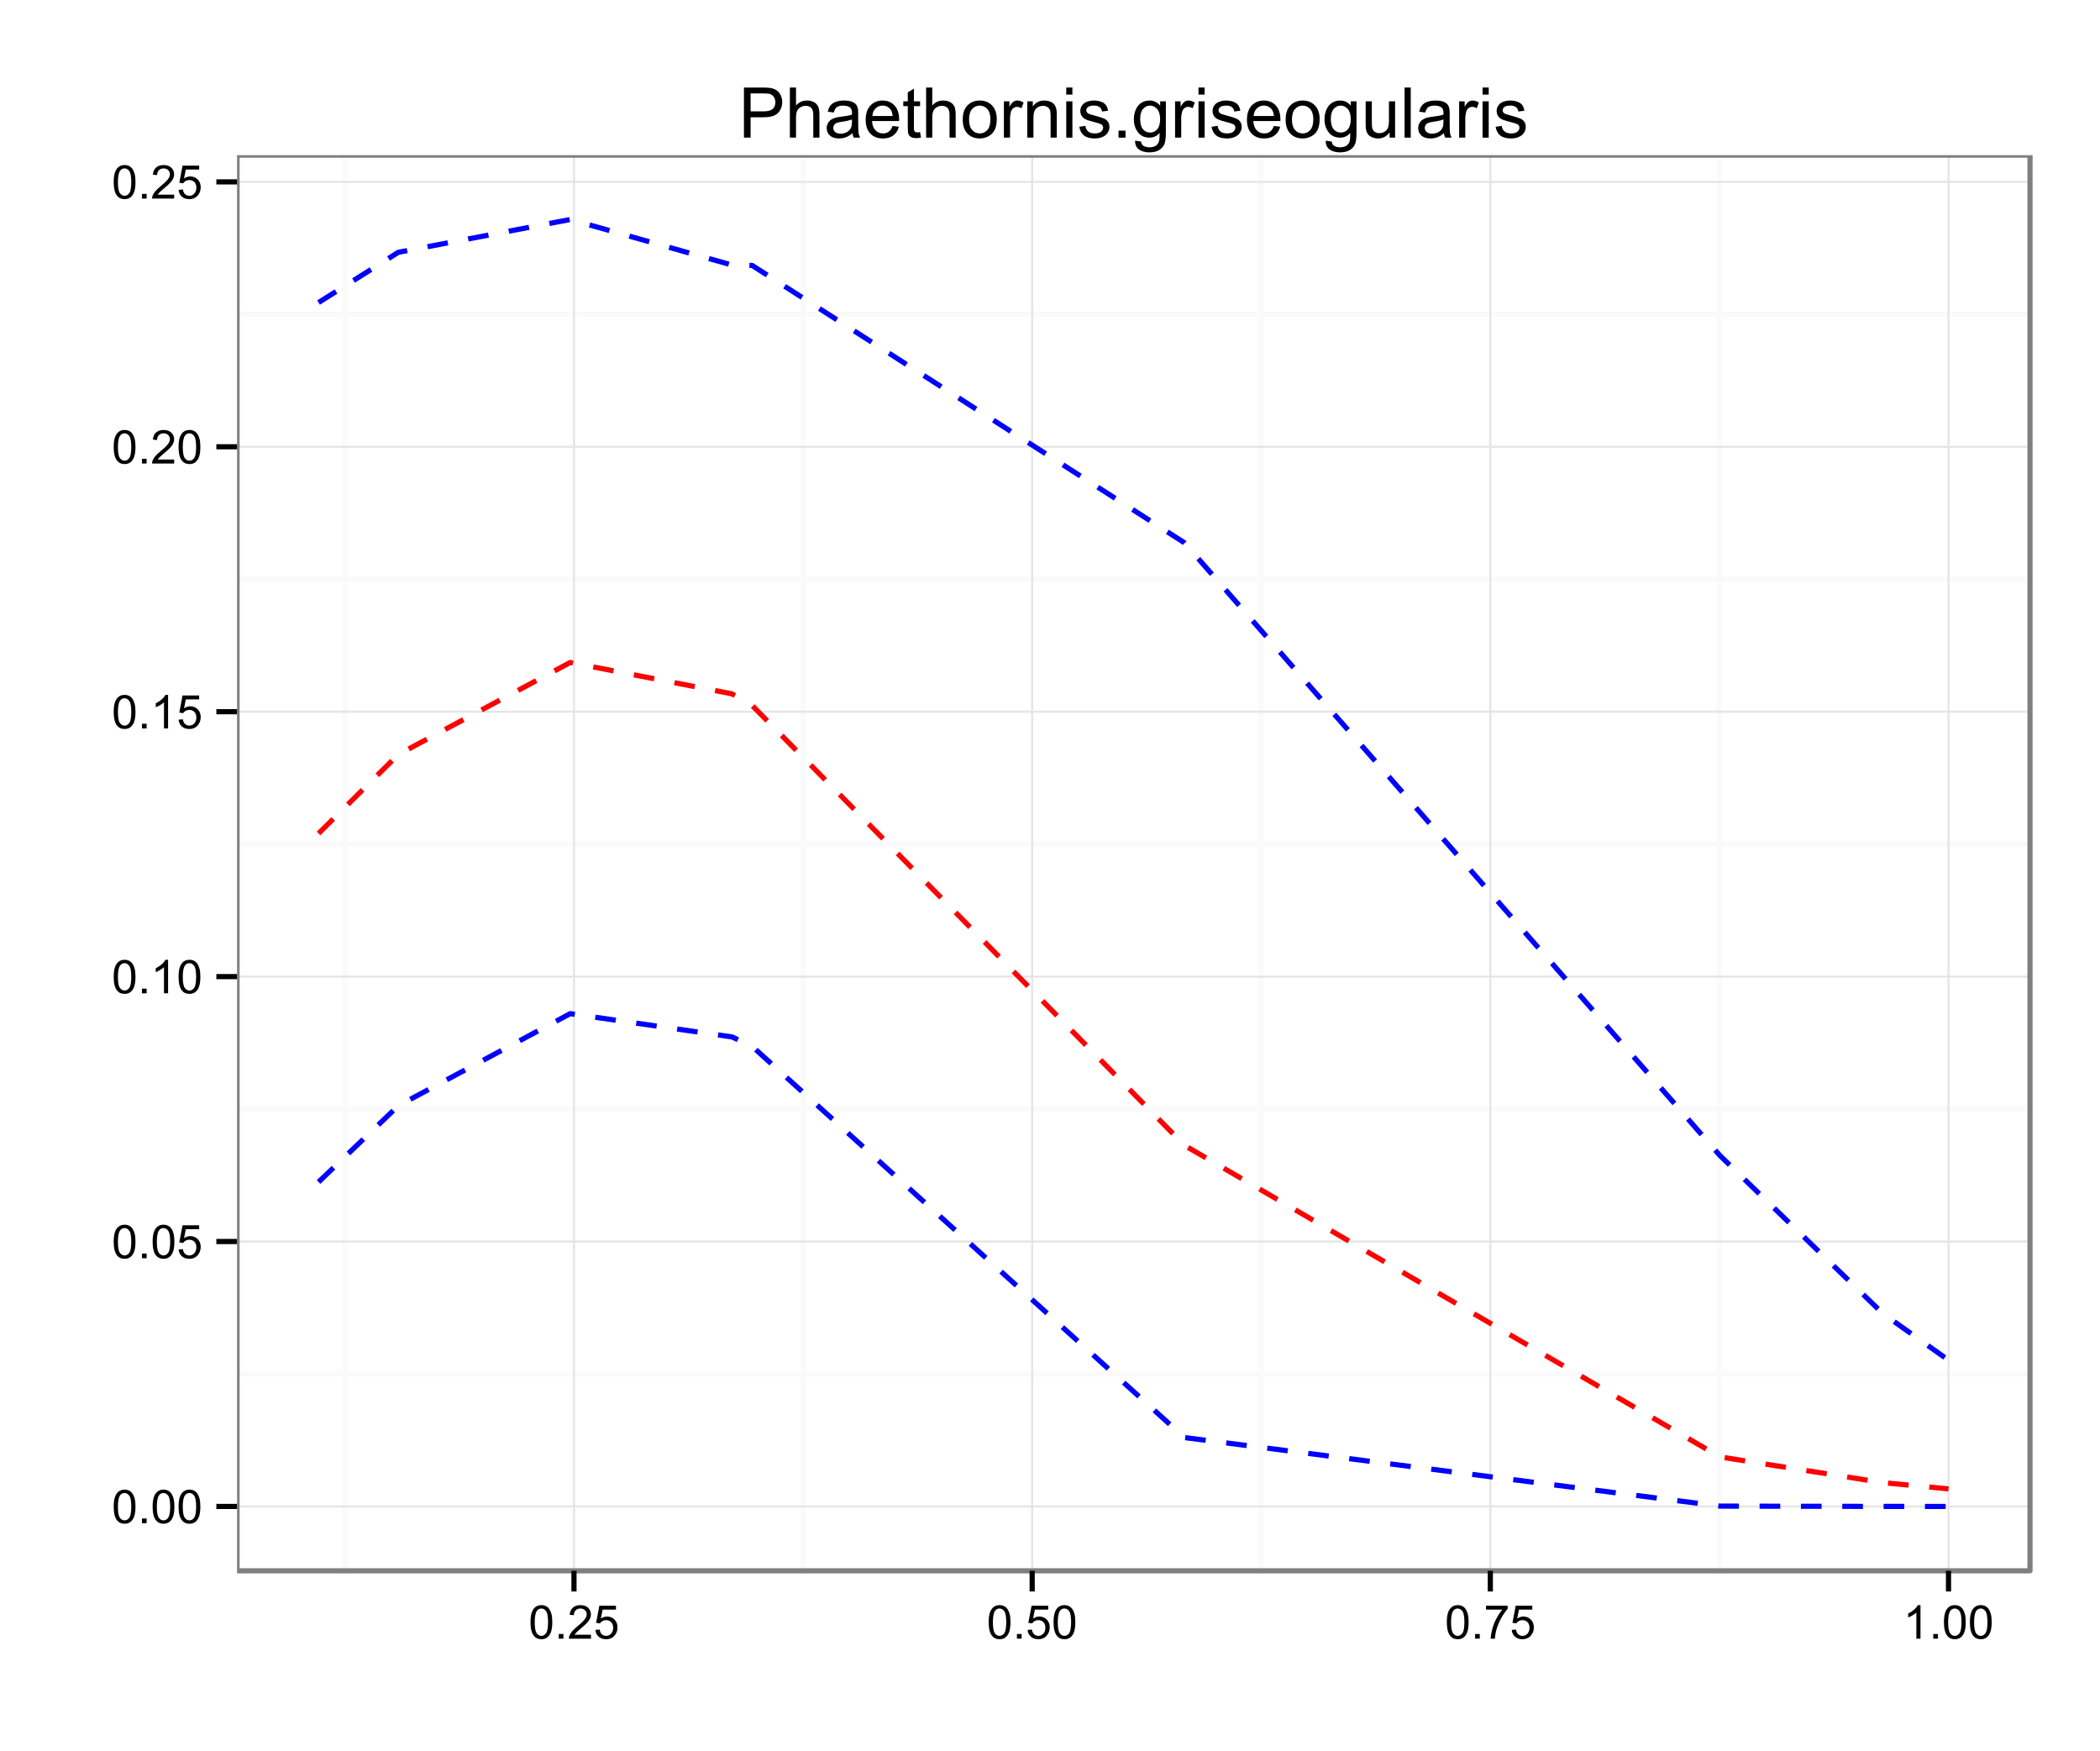
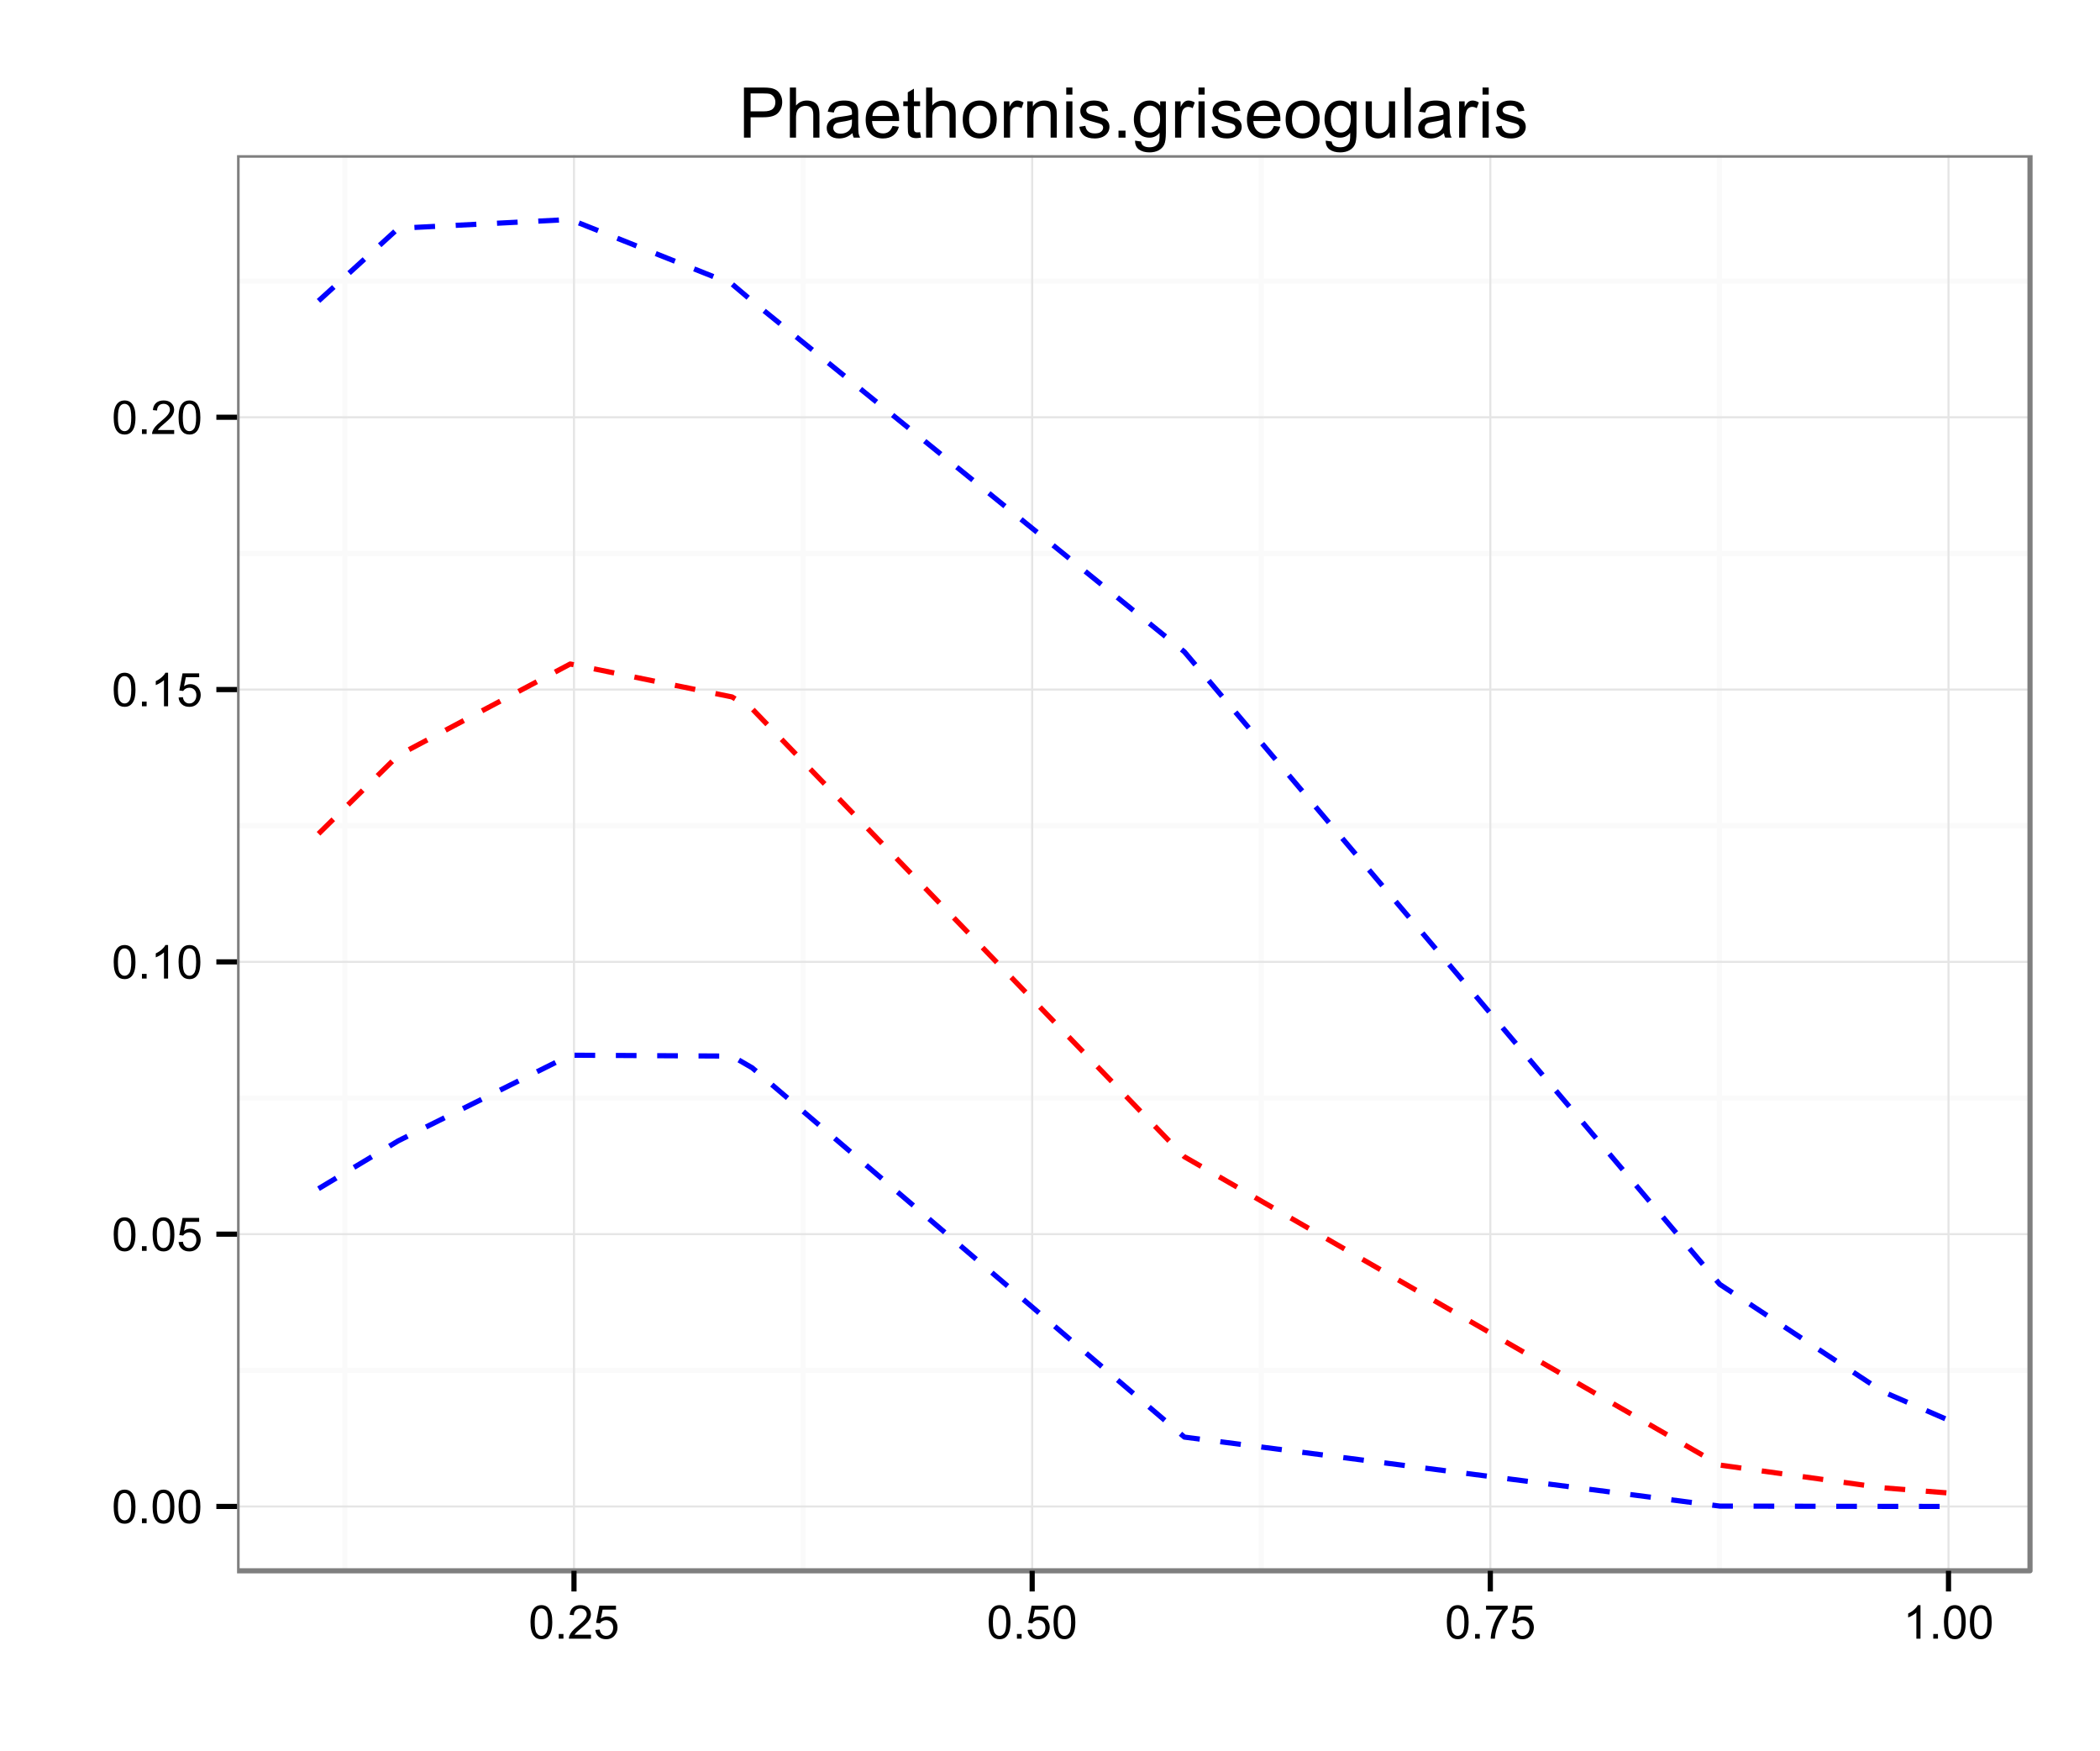
<svg xmlns="http://www.w3.org/2000/svg" xmlns:xlink="http://www.w3.org/1999/xlink" width="432pt" height="360pt" viewBox="0 0 432 360" version="1.1">
  <defs>
    <g>
      <symbol overflow="visible" id="glyph0-0">
        <path style="stroke:none;" d="M 0.398 -3.391 C 0.398 -4.199 0.48 -4.852 0.648 -5.352 C 0.812 -5.844 1.062 -6.227 1.395 -6.496 C 1.723 -6.762 2.137 -6.895 2.641 -6.898 C 3.004 -6.895 3.328 -6.82 3.609 -6.676 C 3.887 -6.523 4.113 -6.312 4.297 -6.035 C 4.477 -5.754 4.621 -5.41 4.723 -5.012 C 4.824 -4.605 4.875 -4.066 4.879 -3.391 C 4.875 -2.582 4.793 -1.93 4.629 -1.438 C 4.465 -0.938 4.215 -0.555 3.887 -0.289 C 3.555 -0.016 3.141 0.117 2.641 0.117 C 1.973 0.117 1.453 -0.117 1.078 -0.594 C 0.625 -1.164 0.398 -2.098 0.398 -3.391 Z M 1.266 -3.391 C 1.266 -2.258 1.395 -1.508 1.66 -1.137 C 1.922 -0.762 2.25 -0.574 2.641 -0.578 C 3.023 -0.574 3.348 -0.762 3.613 -1.141 C 3.875 -1.512 4.008 -2.262 4.012 -3.391 C 4.008 -4.52 3.875 -5.27 3.613 -5.645 C 3.348 -6.012 3.02 -6.199 2.629 -6.203 C 2.238 -6.199 1.93 -6.035 1.703 -5.711 C 1.41 -5.289 1.266 -4.516 1.266 -3.391 Z M 1.266 -3.391 " />
      </symbol>
      <symbol overflow="visible" id="glyph0-1">
        <path style="stroke:none;" d="M 0.871 0 L 0.871 -0.961 L 1.832 -0.961 L 1.832 0 Z M 0.871 0 " />
      </symbol>
      <symbol overflow="visible" id="glyph0-2">
        <path style="stroke:none;" d="M 0.398 -1.801 L 1.285 -1.875 C 1.348 -1.441 1.5 -1.117 1.742 -0.902 C 1.977 -0.684 2.266 -0.574 2.605 -0.578 C 3.008 -0.574 3.352 -0.727 3.637 -1.035 C 3.914 -1.34 4.055 -1.746 4.059 -2.254 C 4.055 -2.734 3.918 -3.113 3.652 -3.395 C 3.379 -3.668 3.027 -3.809 2.594 -3.812 C 2.316 -3.809 2.07 -3.746 1.855 -3.625 C 1.633 -3.5 1.461 -3.34 1.34 -3.145 L 0.547 -3.25 L 1.215 -6.777 L 4.633 -6.777 L 4.633 -5.973 L 1.891 -5.973 L 1.52 -4.125 C 1.926 -4.41 2.359 -4.551 2.816 -4.555 C 3.414 -4.551 3.922 -4.344 4.336 -3.93 C 4.746 -3.512 4.949 -2.977 4.953 -2.328 C 4.949 -1.703 4.77 -1.168 4.41 -0.719 C 3.969 -0.16 3.367 0.117 2.605 0.117 C 1.977 0.117 1.465 -0.055 1.074 -0.406 C 0.676 -0.754 0.453 -1.219 0.398 -1.801 Z M 0.398 -1.801 " />
      </symbol>
      <symbol overflow="visible" id="glyph0-3">
        <path style="stroke:none;" d="M 3.578 0 L 2.734 0 L 2.734 -5.375 C 2.527 -5.18 2.262 -4.988 1.934 -4.793 C 1.602 -4.598 1.305 -4.453 1.047 -4.359 L 1.047 -5.176 C 1.516 -5.395 1.926 -5.664 2.281 -5.98 C 2.633 -6.293 2.883 -6.598 3.031 -6.898 L 3.578 -6.898 Z M 3.578 0 " />
      </symbol>
      <symbol overflow="visible" id="glyph0-4">
        <path style="stroke:none;" d="M 4.832 -0.812 L 4.832 0 L 0.289 0 C 0.281 -0.203 0.316 -0.398 0.391 -0.586 C 0.504 -0.895 0.688 -1.199 0.945 -1.5 C 1.195 -1.797 1.562 -2.141 2.047 -2.539 C 2.789 -3.148 3.297 -3.637 3.562 -3.996 C 3.824 -4.352 3.953 -4.688 3.957 -5.012 C 3.953 -5.34 3.836 -5.621 3.598 -5.855 C 3.355 -6.082 3.043 -6.199 2.664 -6.203 C 2.254 -6.199 1.93 -6.078 1.688 -5.836 C 1.441 -5.59 1.316 -5.25 1.316 -4.824 L 0.449 -4.914 C 0.508 -5.559 0.73 -6.051 1.121 -6.391 C 1.504 -6.727 2.023 -6.895 2.68 -6.898 C 3.336 -6.895 3.859 -6.715 4.246 -6.352 C 4.629 -5.984 4.82 -5.531 4.824 -4.992 C 4.82 -4.715 4.766 -4.441 4.652 -4.18 C 4.539 -3.91 4.352 -3.633 4.094 -3.34 C 3.832 -3.047 3.398 -2.645 2.793 -2.133 C 2.285 -1.707 1.961 -1.418 1.816 -1.266 C 1.672 -1.113 1.551 -0.961 1.461 -0.812 Z M 4.832 -0.812 " />
      </symbol>
      <symbol overflow="visible" id="glyph0-5">
        <path style="stroke:none;" d="M 0.453 -5.973 L 0.453 -6.781 L 4.902 -6.781 L 4.902 -6.125 C 4.461 -5.656 4.027 -5.039 3.602 -4.27 C 3.168 -3.496 2.836 -2.703 2.605 -1.891 C 2.434 -1.312 2.324 -0.684 2.281 0 L 1.414 0 C 1.422 -0.539 1.531 -1.191 1.734 -1.961 C 1.938 -2.723 2.227 -3.461 2.609 -4.176 C 2.984 -4.883 3.391 -5.48 3.82 -5.973 Z M 0.453 -5.973 " />
      </symbol>
      <symbol overflow="visible" id="glyph1-0">
        <path style="stroke:none;" d="M 1.109 0 L 1.109 -10.309 L 5 -10.309 C 5.68 -10.305 6.203 -10.273 6.566 -10.211 C 7.07 -10.121 7.496 -9.961 7.84 -9.727 C 8.18 -9.488 8.453 -9.156 8.664 -8.73 C 8.871 -8.305 8.977 -7.836 8.98 -7.328 C 8.977 -6.449 8.695 -5.707 8.141 -5.102 C 7.578 -4.492 6.57 -4.188 5.117 -4.191 L 2.477 -4.191 L 2.477 0 Z M 2.477 -5.406 L 5.141 -5.406 C 6.016 -5.402 6.641 -5.566 7.016 -5.898 C 7.383 -6.223 7.57 -6.684 7.574 -7.285 C 7.57 -7.711 7.461 -8.082 7.246 -8.391 C 7.023 -8.695 6.734 -8.898 6.383 -9 C 6.148 -9.059 5.727 -9.086 5.113 -9.09 L 2.477 -9.09 Z M 2.477 -5.406 " />
      </symbol>
      <symbol overflow="visible" id="glyph1-1">
        <path style="stroke:none;" d="M 0.949 0 L 0.949 -10.309 L 2.215 -10.309 L 2.215 -6.609 C 2.805 -7.293 3.547 -7.633 4.449 -7.637 C 5 -7.633 5.48 -7.523 5.891 -7.309 C 6.297 -7.086 6.59 -6.785 6.766 -6.402 C 6.941 -6.016 7.031 -5.457 7.031 -4.73 L 7.031 0 L 5.766 0 L 5.766 -4.73 C 5.766 -5.359 5.625 -5.82 5.352 -6.113 C 5.074 -6.398 4.688 -6.543 4.191 -6.547 C 3.812 -6.543 3.461 -6.445 3.133 -6.254 C 2.801 -6.055 2.566 -5.793 2.426 -5.461 C 2.285 -5.129 2.215 -4.668 2.215 -4.086 L 2.215 0 Z M 0.949 0 " />
      </symbol>
      <symbol overflow="visible" id="glyph1-2">
        <path style="stroke:none;" d="M 5.82 -0.922 C 5.348 -0.52 4.898 -0.238 4.465 -0.078 C 4.031 0.086 3.566 0.164 3.074 0.168 C 2.25 0.164 1.617 -0.035 1.18 -0.434 C 0.734 -0.832 0.516 -1.344 0.52 -1.969 C 0.516 -2.332 0.598 -2.664 0.77 -2.969 C 0.934 -3.27 1.152 -3.512 1.422 -3.699 C 1.691 -3.879 1.996 -4.02 2.336 -4.113 C 2.582 -4.176 2.957 -4.238 3.461 -4.305 C 4.48 -4.422 5.23 -4.566 5.715 -4.738 C 5.715 -4.91 5.719 -5.02 5.723 -5.07 C 5.719 -5.582 5.598 -5.945 5.363 -6.16 C 5.035 -6.441 4.555 -6.586 3.922 -6.59 C 3.324 -6.586 2.887 -6.48 2.605 -6.273 C 2.32 -6.062 2.109 -5.695 1.977 -5.168 L 0.738 -5.336 C 0.848 -5.863 1.031 -6.293 1.293 -6.621 C 1.547 -6.945 1.918 -7.195 2.41 -7.371 C 2.895 -7.547 3.461 -7.633 4.105 -7.637 C 4.742 -7.633 5.262 -7.559 5.66 -7.41 C 6.059 -7.258 6.352 -7.07 6.539 -6.844 C 6.727 -6.617 6.855 -6.328 6.934 -5.984 C 6.973 -5.766 6.996 -5.379 6.996 -4.816 L 6.996 -3.129 C 6.996 -1.949 7.02 -1.203 7.074 -0.895 C 7.125 -0.582 7.234 -0.285 7.398 0 L 6.074 0 C 5.941 -0.262 5.855 -0.566 5.82 -0.922 Z M 5.715 -3.746 C 5.254 -3.555 4.566 -3.398 3.648 -3.27 C 3.125 -3.191 2.758 -3.105 2.543 -3.016 C 2.328 -2.918 2.16 -2.781 2.047 -2.605 C 1.926 -2.422 1.867 -2.223 1.871 -2.004 C 1.867 -1.664 1.996 -1.383 2.254 -1.16 C 2.508 -0.934 2.883 -0.82 3.375 -0.824 C 3.859 -0.82 4.293 -0.926 4.676 -1.141 C 5.055 -1.352 5.332 -1.645 5.512 -2.02 C 5.645 -2.301 5.711 -2.723 5.715 -3.285 Z M 5.715 -3.746 " />
      </symbol>
      <symbol overflow="visible" id="glyph1-3">
        <path style="stroke:none;" d="M 6.062 -2.406 L 7.367 -2.242 C 7.156 -1.477 6.777 -0.883 6.223 -0.465 C 5.664 -0.043 4.949 0.164 4.086 0.168 C 2.988 0.164 2.121 -0.168 1.484 -0.84 C 0.844 -1.508 0.527 -2.453 0.527 -3.672 C 0.527 -4.926 0.848 -5.898 1.496 -6.594 C 2.141 -7.285 2.98 -7.633 4.016 -7.637 C 5.008 -7.633 5.824 -7.293 6.461 -6.617 C 7.09 -5.934 7.406 -4.977 7.41 -3.746 C 7.406 -3.668 7.402 -3.559 7.402 -3.41 L 1.836 -3.41 C 1.879 -2.59 2.113 -1.961 2.531 -1.523 C 2.945 -1.086 3.465 -0.867 4.094 -0.871 C 4.555 -0.867 4.949 -0.988 5.281 -1.234 C 5.605 -1.477 5.867 -1.867 6.062 -2.406 Z M 1.906 -4.449 L 6.074 -4.449 C 6.016 -5.074 5.855 -5.547 5.598 -5.863 C 5.191 -6.348 4.668 -6.59 4.027 -6.594 C 3.441 -6.59 2.953 -6.398 2.562 -6.012 C 2.164 -5.621 1.945 -5.098 1.906 -4.449 Z M 1.906 -4.449 " />
      </symbol>
      <symbol overflow="visible" id="glyph1-4">
        <path style="stroke:none;" d="M 3.711 -1.133 L 3.895 -0.016 C 3.535 0.059 3.215 0.094 2.938 0.098 C 2.477 0.094 2.121 0.023 1.871 -0.117 C 1.613 -0.262 1.438 -0.453 1.336 -0.691 C 1.23 -0.926 1.176 -1.422 1.18 -2.188 L 1.18 -6.484 L 0.254 -6.484 L 0.254 -7.469 L 1.18 -7.469 L 1.18 -9.316 L 2.441 -10.074 L 2.441 -7.469 L 3.711 -7.469 L 3.711 -6.484 L 2.441 -6.484 L 2.441 -2.117 C 2.438 -1.75 2.461 -1.52 2.508 -1.418 C 2.551 -1.316 2.621 -1.234 2.723 -1.172 C 2.82 -1.109 2.965 -1.078 3.156 -1.082 C 3.293 -1.078 3.477 -1.094 3.711 -1.133 Z M 3.711 -1.133 " />
      </symbol>
      <symbol overflow="visible" id="glyph1-5">
        <path style="stroke:none;" d="M 0.477 -3.734 C 0.473 -5.113 0.859 -6.137 1.633 -6.805 C 2.27 -7.355 3.051 -7.633 3.98 -7.637 C 5.004 -7.633 5.844 -7.297 6.496 -6.625 C 7.145 -5.949 7.469 -5.02 7.473 -3.84 C 7.469 -2.875 7.324 -2.121 7.039 -1.57 C 6.75 -1.02 6.332 -0.59 5.781 -0.289 C 5.23 0.016 4.629 0.164 3.98 0.168 C 2.93 0.164 2.086 -0.168 1.441 -0.836 C 0.797 -1.504 0.473 -2.469 0.477 -3.734 Z M 1.777 -3.734 C 1.773 -2.773 1.984 -2.059 2.402 -1.586 C 2.82 -1.105 3.344 -0.867 3.98 -0.871 C 4.605 -0.867 5.129 -1.105 5.547 -1.586 C 5.961 -2.062 6.168 -2.793 6.172 -3.777 C 6.168 -4.695 5.961 -5.395 5.543 -5.875 C 5.121 -6.348 4.598 -6.586 3.98 -6.59 C 3.344 -6.586 2.82 -6.348 2.402 -5.879 C 1.984 -5.402 1.773 -4.688 1.777 -3.734 Z M 1.777 -3.734 " />
      </symbol>
      <symbol overflow="visible" id="glyph1-6">
        <path style="stroke:none;" d="M 0.934 0 L 0.934 -7.469 L 2.074 -7.469 L 2.074 -6.336 C 2.363 -6.859 2.629 -7.211 2.879 -7.383 C 3.121 -7.551 3.395 -7.633 3.691 -7.637 C 4.117 -7.633 4.551 -7.496 4.992 -7.227 L 4.555 -6.055 C 4.242 -6.234 3.934 -6.328 3.629 -6.328 C 3.348 -6.328 3.102 -6.242 2.883 -6.078 C 2.66 -5.906 2.5 -5.676 2.41 -5.387 C 2.266 -4.934 2.195 -4.441 2.199 -3.91 L 2.199 0 Z M 0.934 0 " />
      </symbol>
      <symbol overflow="visible" id="glyph1-7">
        <path style="stroke:none;" d="M 0.949 0 L 0.949 -7.469 L 2.09 -7.469 L 2.09 -6.406 C 2.633 -7.223 3.426 -7.633 4.465 -7.637 C 4.914 -7.633 5.328 -7.555 5.707 -7.395 C 6.082 -7.23 6.363 -7.016 6.555 -6.758 C 6.738 -6.492 6.867 -6.18 6.945 -5.82 C 6.988 -5.582 7.012 -5.172 7.016 -4.59 L 7.016 0 L 5.75 0 L 5.75 -4.543 C 5.746 -5.055 5.699 -5.441 5.602 -5.699 C 5.504 -5.953 5.328 -6.156 5.078 -6.309 C 4.824 -6.461 4.531 -6.539 4.199 -6.539 C 3.656 -6.539 3.191 -6.367 2.801 -6.023 C 2.41 -5.68 2.215 -5.031 2.215 -4.078 L 2.215 0 Z M 0.949 0 " />
      </symbol>
      <symbol overflow="visible" id="glyph1-8">
        <path style="stroke:none;" d="M 0.957 -8.852 L 0.957 -10.309 L 2.223 -10.309 L 2.223 -8.852 Z M 0.957 0 L 0.957 -7.469 L 2.223 -7.469 L 2.223 0 Z M 0.957 0 " />
      </symbol>
      <symbol overflow="visible" id="glyph1-9">
        <path style="stroke:none;" d="M 0.441 -2.23 L 1.695 -2.426 C 1.762 -1.922 1.957 -1.535 2.281 -1.27 C 2.598 -1 3.047 -0.867 3.629 -0.871 C 4.207 -0.867 4.641 -0.984 4.922 -1.227 C 5.203 -1.461 5.344 -1.738 5.344 -2.059 C 5.344 -2.34 5.219 -2.566 4.973 -2.734 C 4.797 -2.844 4.363 -2.988 3.676 -3.164 C 2.746 -3.398 2.105 -3.598 1.746 -3.77 C 1.387 -3.938 1.113 -4.176 0.93 -4.48 C 0.742 -4.781 0.648 -5.117 0.652 -5.484 C 0.648 -5.816 0.727 -6.125 0.879 -6.41 C 1.031 -6.691 1.238 -6.926 1.504 -7.117 C 1.699 -7.258 1.969 -7.379 2.309 -7.484 C 2.648 -7.582 3.012 -7.633 3.402 -7.637 C 3.984 -7.633 4.5 -7.551 4.945 -7.383 C 5.387 -7.211 5.711 -6.98 5.926 -6.695 C 6.133 -6.406 6.281 -6.02 6.363 -5.539 L 5.125 -5.371 C 5.066 -5.754 4.902 -6.055 4.637 -6.27 C 4.363 -6.484 3.984 -6.59 3.496 -6.594 C 2.91 -6.59 2.496 -6.496 2.25 -6.305 C 2 -6.113 1.875 -5.887 1.879 -5.633 C 1.875 -5.465 1.926 -5.316 2.031 -5.188 C 2.133 -5.047 2.293 -4.938 2.516 -4.852 C 2.641 -4.805 3.016 -4.695 3.637 -4.527 C 4.527 -4.285 5.152 -4.09 5.508 -3.938 C 5.859 -3.785 6.137 -3.562 6.34 -3.273 C 6.543 -2.98 6.645 -2.621 6.645 -2.195 C 6.645 -1.77 6.52 -1.371 6.273 -1 C 6.027 -0.625 5.672 -0.336 5.211 -0.137 C 4.742 0.066 4.219 0.164 3.637 0.168 C 2.664 0.164 1.922 -0.035 1.414 -0.434 C 0.902 -0.836 0.578 -1.434 0.441 -2.23 Z M 0.441 -2.23 " />
      </symbol>
      <symbol overflow="visible" id="glyph1-10">
        <path style="stroke:none;" d="M 1.309 0 L 1.309 -1.441 L 2.75 -1.441 L 2.75 0 Z M 1.309 0 " />
      </symbol>
      <symbol overflow="visible" id="glyph1-11">
        <path style="stroke:none;" d="M 0.719 0.617 L 1.949 0.801 C 1.996 1.18 2.137 1.457 2.375 1.633 C 2.688 1.863 3.117 1.98 3.664 1.984 C 4.246 1.98 4.699 1.863 5.02 1.633 C 5.336 1.395 5.551 1.066 5.668 0.648 C 5.73 0.387 5.762 -0.152 5.758 -0.977 C 5.203 -0.324 4.516 0 3.691 0 C 2.664 0 1.867 -0.367 1.309 -1.109 C 0.742 -1.848 0.461 -2.738 0.465 -3.777 C 0.461 -4.484 0.59 -5.141 0.852 -5.746 C 1.105 -6.348 1.48 -6.812 1.973 -7.145 C 2.461 -7.469 3.035 -7.633 3.699 -7.637 C 4.574 -7.633 5.301 -7.277 5.879 -6.566 L 5.879 -7.469 L 7.047 -7.469 L 7.047 -1.012 C 7.043 0.148 6.926 0.969 6.691 1.457 C 6.453 1.941 6.078 2.324 5.566 2.609 C 5.051 2.887 4.418 3.027 3.672 3.031 C 2.777 3.027 2.059 2.828 1.512 2.43 C 0.961 2.027 0.695 1.422 0.719 0.617 Z M 1.766 -3.867 C 1.762 -2.887 1.957 -2.172 2.348 -1.723 C 2.734 -1.27 3.223 -1.043 3.812 -1.047 C 4.391 -1.043 4.879 -1.266 5.273 -1.719 C 5.664 -2.164 5.859 -2.867 5.863 -3.824 C 5.859 -4.734 5.656 -5.422 5.254 -5.891 C 4.848 -6.352 4.359 -6.586 3.789 -6.59 C 3.223 -6.586 2.746 -6.355 2.355 -5.902 C 1.961 -5.441 1.762 -4.766 1.766 -3.867 Z M 1.766 -3.867 " />
      </symbol>
      <symbol overflow="visible" id="glyph1-12">
        <path style="stroke:none;" d="M 5.844 0 L 5.844 -1.098 C 5.258 -0.254 4.469 0.164 3.473 0.168 C 3.031 0.164 2.621 0.082 2.238 -0.082 C 1.855 -0.25 1.57 -0.461 1.387 -0.719 C 1.199 -0.973 1.07 -1.285 1 -1.66 C 0.945 -1.902 0.918 -2.297 0.922 -2.84 L 0.922 -7.469 L 2.188 -7.469 L 2.188 -3.324 C 2.184 -2.66 2.211 -2.215 2.266 -1.988 C 2.34 -1.652 2.508 -1.395 2.77 -1.207 C 3.023 -1.016 3.344 -0.918 3.727 -0.922 C 4.105 -0.918 4.461 -1.016 4.793 -1.211 C 5.125 -1.402 5.359 -1.668 5.5 -2.008 C 5.637 -2.34 5.707 -2.824 5.711 -3.465 L 5.711 -7.469 L 6.977 -7.469 L 6.977 0 Z M 5.844 0 " />
      </symbol>
      <symbol overflow="visible" id="glyph1-13">
        <path style="stroke:none;" d="M 0.922 0 L 0.922 -10.309 L 2.188 -10.309 L 2.188 0 Z M 0.922 0 " />
      </symbol>
    </g>
    <clipPath id="clip1">
      <path d="M 48.762 31.906 L 418.602 31.906 L 418.602 324.051 L 48.762 324.051 Z M 48.762 31.906 " />
    </clipPath>
  </defs>
-   <g id="surface261">
+   <g id="surface311">
    <rect x="0" y="0" width="432" height="360" style="fill:rgb(100%,100%,100%);fill-opacity:1;stroke:none;" />
    <rect x="0" y="0" width="432" height="360" style="fill:rgb(100%,100%,100%);fill-opacity:1;stroke:none;" />
    <path style="fill:none;stroke-width:1.063;stroke-linecap:round;stroke-linejoin:round;stroke:rgb(100%,100%,100%);stroke-opacity:1;stroke-miterlimit:10;" d="M 0 360 L 432 360 L 432 0 L 0 0 Z M 0 360 " />
    <g clip-path="url(#clip1)" clip-rule="nonzero">
      <path style=" stroke:none;fill-rule:nonzero;fill:rgb(100%,100%,100%);fill-opacity:1;" d="M 48.762 323.051 L 417.602 323.051 L 417.602 31.906 L 48.762 31.906 Z M 48.762 323.051 " />
-       <path style="fill:none;stroke-width:1.063;stroke-linecap:butt;stroke-linejoin:round;stroke:rgb(98.039%,98.039%,98.039%);stroke-opacity:1;stroke-miterlimit:10;" d="M 48.762 282.578 L 417.602 282.578 " />
-       <path style="fill:none;stroke-width:1.063;stroke-linecap:butt;stroke-linejoin:round;stroke:rgb(98.039%,98.039%,98.039%);stroke-opacity:1;stroke-miterlimit:10;" d="M 48.762 228.094 L 417.602 228.094 " />
-       <path style="fill:none;stroke-width:1.063;stroke-linecap:butt;stroke-linejoin:round;stroke:rgb(98.039%,98.039%,98.039%);stroke-opacity:1;stroke-miterlimit:10;" d="M 48.762 173.613 L 417.602 173.613 " />
-       <path style="fill:none;stroke-width:1.063;stroke-linecap:butt;stroke-linejoin:round;stroke:rgb(98.039%,98.039%,98.039%);stroke-opacity:1;stroke-miterlimit:10;" d="M 48.762 119.129 L 417.602 119.129 " />
-       <path style="fill:none;stroke-width:1.063;stroke-linecap:butt;stroke-linejoin:round;stroke:rgb(98.039%,98.039%,98.039%);stroke-opacity:1;stroke-miterlimit:10;" d="M 48.762 64.645 L 417.602 64.645 " />
+       <path style="fill:none;stroke-width:1.063;stroke-linecap:butt;stroke-linejoin:round;stroke:rgb(98.039%,98.039%,98.039%);stroke-opacity:1;stroke-miterlimit:10;" d="M 48.762 281.82 L 417.602 281.82 " />
+       <path style="fill:none;stroke-width:1.063;stroke-linecap:butt;stroke-linejoin:round;stroke:rgb(98.039%,98.039%,98.039%);stroke-opacity:1;stroke-miterlimit:10;" d="M 48.762 225.82 L 417.602 225.82 " />
+       <path style="fill:none;stroke-width:1.063;stroke-linecap:butt;stroke-linejoin:round;stroke:rgb(98.039%,98.039%,98.039%);stroke-opacity:1;stroke-miterlimit:10;" d="M 48.762 169.816 L 417.602 169.816 " />
+       <path style="fill:none;stroke-width:1.063;stroke-linecap:butt;stroke-linejoin:round;stroke:rgb(98.039%,98.039%,98.039%);stroke-opacity:1;stroke-miterlimit:10;" d="M 48.762 113.816 L 417.602 113.816 " />
+       <path style="fill:none;stroke-width:1.063;stroke-linecap:butt;stroke-linejoin:round;stroke:rgb(98.039%,98.039%,98.039%);stroke-opacity:1;stroke-miterlimit:10;" d="M 48.762 57.816 L 417.602 57.816 " />
      <path style="fill:none;stroke-width:1.063;stroke-linecap:butt;stroke-linejoin:round;stroke:rgb(98.039%,98.039%,98.039%);stroke-opacity:1;stroke-miterlimit:10;" d="M 70.953 323.051 L 70.953 31.906 " />
      <path style="fill:none;stroke-width:1.063;stroke-linecap:butt;stroke-linejoin:round;stroke:rgb(98.039%,98.039%,98.039%);stroke-opacity:1;stroke-miterlimit:10;" d="M 165.203 323.051 L 165.203 31.906 " />
      <path style="fill:none;stroke-width:1.063;stroke-linecap:butt;stroke-linejoin:round;stroke:rgb(98.039%,98.039%,98.039%);stroke-opacity:1;stroke-miterlimit:10;" d="M 259.457 323.051 L 259.457 31.906 " />
      <path style="fill:none;stroke-width:1.063;stroke-linecap:butt;stroke-linejoin:round;stroke:rgb(98.039%,98.039%,98.039%);stroke-opacity:1;stroke-miterlimit:10;" d="M 353.707 323.051 L 353.707 31.906 " />
      <path style="fill:none;stroke-width:0.425;stroke-linecap:butt;stroke-linejoin:round;stroke:rgb(89.804%,89.804%,89.804%);stroke-opacity:1;stroke-miterlimit:10;" d="M 48.762 309.82 L 417.602 309.82 " />
-       <path style="fill:none;stroke-width:0.425;stroke-linecap:butt;stroke-linejoin:round;stroke:rgb(89.804%,89.804%,89.804%);stroke-opacity:1;stroke-miterlimit:10;" d="M 48.762 255.336 L 417.602 255.336 " />
-       <path style="fill:none;stroke-width:0.425;stroke-linecap:butt;stroke-linejoin:round;stroke:rgb(89.804%,89.804%,89.804%);stroke-opacity:1;stroke-miterlimit:10;" d="M 48.762 200.855 L 417.602 200.855 " />
-       <path style="fill:none;stroke-width:0.425;stroke-linecap:butt;stroke-linejoin:round;stroke:rgb(89.804%,89.804%,89.804%);stroke-opacity:1;stroke-miterlimit:10;" d="M 48.762 146.371 L 417.602 146.371 " />
-       <path style="fill:none;stroke-width:0.425;stroke-linecap:butt;stroke-linejoin:round;stroke:rgb(89.804%,89.804%,89.804%);stroke-opacity:1;stroke-miterlimit:10;" d="M 48.762 91.887 L 417.602 91.887 " />
-       <path style="fill:none;stroke-width:0.425;stroke-linecap:butt;stroke-linejoin:round;stroke:rgb(89.804%,89.804%,89.804%);stroke-opacity:1;stroke-miterlimit:10;" d="M 48.762 37.406 L 417.602 37.406 " />
+       <path style="fill:none;stroke-width:0.425;stroke-linecap:butt;stroke-linejoin:round;stroke:rgb(89.804%,89.804%,89.804%);stroke-opacity:1;stroke-miterlimit:10;" d="M 48.762 253.82 L 417.602 253.82 " />
+       <path style="fill:none;stroke-width:0.425;stroke-linecap:butt;stroke-linejoin:round;stroke:rgb(89.804%,89.804%,89.804%);stroke-opacity:1;stroke-miterlimit:10;" d="M 48.762 197.82 L 417.602 197.82 " />
+       <path style="fill:none;stroke-width:0.425;stroke-linecap:butt;stroke-linejoin:round;stroke:rgb(89.804%,89.804%,89.804%);stroke-opacity:1;stroke-miterlimit:10;" d="M 48.762 141.816 L 417.602 141.816 " />
+       <path style="fill:none;stroke-width:0.425;stroke-linecap:butt;stroke-linejoin:round;stroke:rgb(89.804%,89.804%,89.804%);stroke-opacity:1;stroke-miterlimit:10;" d="M 48.762 85.816 L 417.602 85.816 " />
      <path style="fill:none;stroke-width:0.425;stroke-linecap:butt;stroke-linejoin:round;stroke:rgb(89.804%,89.804%,89.804%);stroke-opacity:1;stroke-miterlimit:10;" d="M 118.078 323.051 L 118.078 31.906 " />
      <path style="fill:none;stroke-width:0.425;stroke-linecap:butt;stroke-linejoin:round;stroke:rgb(89.804%,89.804%,89.804%);stroke-opacity:1;stroke-miterlimit:10;" d="M 212.332 323.051 L 212.332 31.906 " />
      <path style="fill:none;stroke-width:0.425;stroke-linecap:butt;stroke-linejoin:round;stroke:rgb(89.804%,89.804%,89.804%);stroke-opacity:1;stroke-miterlimit:10;" d="M 306.582 323.051 L 306.582 31.906 " />
      <path style="fill:none;stroke-width:0.425;stroke-linecap:butt;stroke-linejoin:round;stroke:rgb(89.804%,89.804%,89.804%);stroke-opacity:1;stroke-miterlimit:10;" d="M 400.836 323.051 L 400.836 31.906 " />
-       <path style="fill:none;stroke-width:1.063;stroke-linecap:butt;stroke-linejoin:round;stroke:rgb(100%,0%,0%);stroke-opacity:1;stroke-dasharray:4.252,4.252;stroke-miterlimit:1;" d="M 65.527 171.414 L 81.945 155.168 L 117.301 136.246 L 150.582 142.699 L 154.734 145.09 L 243.652 235.551 L 353.785 299.625 L 387.312 304.922 L 400.836 306.211 " />
-       <path style="fill:none;stroke-width:1.063;stroke-linecap:butt;stroke-linejoin:round;stroke:rgb(0%,0%,100%);stroke-opacity:1;stroke-dasharray:4.252,4.252;stroke-miterlimit:1;" d="M 65.527 62.219 L 81.945 51.887 L 117.301 45.141 L 150.582 54.508 L 154.734 54.59 L 243.652 111.625 L 353.785 237.621 L 387.312 270.137 L 400.836 279.734 " />
-       <path style="fill:none;stroke-width:1.063;stroke-linecap:butt;stroke-linejoin:round;stroke:rgb(0%,0%,100%);stroke-opacity:1;stroke-dasharray:4.252,4.252;stroke-miterlimit:1;" d="M 65.527 243.098 L 81.945 227.402 L 117.301 208.469 L 150.582 213.254 L 154.734 215.199 L 243.652 295.652 L 353.785 309.75 L 387.312 309.812 L 400.836 309.816 " />
+       <path style="fill:none;stroke-width:1.063;stroke-linecap:butt;stroke-linejoin:round;stroke:rgb(100%,0%,0%);stroke-opacity:1;stroke-dasharray:4.252,4.252;stroke-miterlimit:1;" d="M 65.527 171.477 L 81.945 155.332 L 117.301 136.559 L 150.582 143.332 L 154.734 145.785 L 243.652 237.906 L 353.785 301.309 L 387.312 305.984 L 400.836 307.051 " />
+       <path style="fill:none;stroke-width:1.063;stroke-linecap:butt;stroke-linejoin:round;stroke:rgb(0%,0%,100%);stroke-opacity:1;stroke-dasharray:4.252,4.252;stroke-miterlimit:1;" d="M 65.527 61.887 L 81.945 46.945 L 117.301 45.141 L 150.582 58.41 L 154.734 61.922 L 243.652 134.059 L 353.785 264.137 L 387.312 286.207 L 400.836 292.078 " />
+       <path style="fill:none;stroke-width:1.063;stroke-linecap:butt;stroke-linejoin:round;stroke:rgb(0%,0%,100%);stroke-opacity:1;stroke-dasharray:4.252,4.252;stroke-miterlimit:1;" d="M 65.527 244.469 L 81.945 234.617 L 117.301 217.016 L 150.582 217.199 L 154.734 219.609 L 243.652 295.559 L 353.785 309.746 L 387.312 309.812 L 400.836 309.816 " />
      <path style="fill:none;stroke-width:1.063;stroke-linecap:round;stroke-linejoin:round;stroke:rgb(49.804%,49.804%,49.804%);stroke-opacity:1;stroke-miterlimit:10;" d="M 48.762 323.051 L 417.602 323.051 L 417.602 31.906 L 48.762 31.906 Z M 48.762 323.051 " />
    </g>
    <g style="fill:rgb(0%,0%,0%);fill-opacity:1;">
      <use xlink:href="#glyph0-0" x="22.992" y="313.258" />
      <use xlink:href="#glyph0-1" x="28.331" y="313.258" />
      <use xlink:href="#glyph0-0" x="30.998" y="313.258" />
      <use xlink:href="#glyph0-0" x="36.337" y="313.258" />
    </g>
    <g style="fill:rgb(0%,0%,0%);fill-opacity:1;">
-       <use xlink:href="#glyph0-0" x="22.992" y="258.773" />
-       <use xlink:href="#glyph0-1" x="28.331" y="258.773" />
-       <use xlink:href="#glyph0-0" x="30.998" y="258.773" />
-       <use xlink:href="#glyph0-2" x="36.337" y="258.773" />
+       <use xlink:href="#glyph0-0" x="22.992" y="257.254" />
+       <use xlink:href="#glyph0-1" x="28.331" y="257.254" />
+       <use xlink:href="#glyph0-0" x="30.998" y="257.254" />
+       <use xlink:href="#glyph0-2" x="36.337" y="257.254" />
    </g>
    <g style="fill:rgb(0%,0%,0%);fill-opacity:1;">
-       <use xlink:href="#glyph0-0" x="22.992" y="204.289" />
-       <use xlink:href="#glyph0-1" x="28.331" y="204.289" />
-       <use xlink:href="#glyph0-3" x="30.998" y="204.289" />
-       <use xlink:href="#glyph0-0" x="36.337" y="204.289" />
+       <use xlink:href="#glyph0-0" x="22.992" y="201.254" />
+       <use xlink:href="#glyph0-1" x="28.331" y="201.254" />
+       <use xlink:href="#glyph0-3" x="30.998" y="201.254" />
+       <use xlink:href="#glyph0-0" x="36.337" y="201.254" />
    </g>
    <g style="fill:rgb(0%,0%,0%);fill-opacity:1;">
-       <use xlink:href="#glyph0-0" x="22.992" y="149.809" />
-       <use xlink:href="#glyph0-1" x="28.331" y="149.809" />
-       <use xlink:href="#glyph0-3" x="30.998" y="149.809" />
-       <use xlink:href="#glyph0-2" x="36.337" y="149.809" />
+       <use xlink:href="#glyph0-0" x="22.992" y="145.254" />
+       <use xlink:href="#glyph0-1" x="28.331" y="145.254" />
+       <use xlink:href="#glyph0-3" x="30.998" y="145.254" />
+       <use xlink:href="#glyph0-2" x="36.337" y="145.254" />
    </g>
    <g style="fill:rgb(0%,0%,0%);fill-opacity:1;">
-       <use xlink:href="#glyph0-0" x="22.992" y="95.324" />
-       <use xlink:href="#glyph0-1" x="28.331" y="95.324" />
-       <use xlink:href="#glyph0-4" x="30.998" y="95.324" />
-       <use xlink:href="#glyph0-0" x="36.337" y="95.324" />
-     </g>
-     <g style="fill:rgb(0%,0%,0%);fill-opacity:1;">
-       <use xlink:href="#glyph0-0" x="22.992" y="40.84" />
-       <use xlink:href="#glyph0-1" x="28.331" y="40.84" />
-       <use xlink:href="#glyph0-4" x="30.998" y="40.84" />
-       <use xlink:href="#glyph0-2" x="36.337" y="40.84" />
+       <use xlink:href="#glyph0-0" x="22.992" y="89.254" />
+       <use xlink:href="#glyph0-1" x="28.331" y="89.254" />
+       <use xlink:href="#glyph0-4" x="30.998" y="89.254" />
+       <use xlink:href="#glyph0-0" x="36.337" y="89.254" />
    </g>
    <path style="fill:none;stroke-width:1.063;stroke-linecap:butt;stroke-linejoin:round;stroke:rgb(0%,0%,0%);stroke-opacity:1;stroke-miterlimit:10;" d="M 44.508 309.82 L 48.762 309.82 " />
-     <path style="fill:none;stroke-width:1.063;stroke-linecap:butt;stroke-linejoin:round;stroke:rgb(0%,0%,0%);stroke-opacity:1;stroke-miterlimit:10;" d="M 44.508 255.336 L 48.762 255.336 " />
-     <path style="fill:none;stroke-width:1.063;stroke-linecap:butt;stroke-linejoin:round;stroke:rgb(0%,0%,0%);stroke-opacity:1;stroke-miterlimit:10;" d="M 44.508 200.855 L 48.762 200.855 " />
-     <path style="fill:none;stroke-width:1.063;stroke-linecap:butt;stroke-linejoin:round;stroke:rgb(0%,0%,0%);stroke-opacity:1;stroke-miterlimit:10;" d="M 44.508 146.371 L 48.762 146.371 " />
-     <path style="fill:none;stroke-width:1.063;stroke-linecap:butt;stroke-linejoin:round;stroke:rgb(0%,0%,0%);stroke-opacity:1;stroke-miterlimit:10;" d="M 44.508 91.887 L 48.762 91.887 " />
-     <path style="fill:none;stroke-width:1.063;stroke-linecap:butt;stroke-linejoin:round;stroke:rgb(0%,0%,0%);stroke-opacity:1;stroke-miterlimit:10;" d="M 44.508 37.406 L 48.762 37.406 " />
+     <path style="fill:none;stroke-width:1.063;stroke-linecap:butt;stroke-linejoin:round;stroke:rgb(0%,0%,0%);stroke-opacity:1;stroke-miterlimit:10;" d="M 44.508 253.82 L 48.762 253.82 " />
+     <path style="fill:none;stroke-width:1.063;stroke-linecap:butt;stroke-linejoin:round;stroke:rgb(0%,0%,0%);stroke-opacity:1;stroke-miterlimit:10;" d="M 44.508 197.82 L 48.762 197.82 " />
+     <path style="fill:none;stroke-width:1.063;stroke-linecap:butt;stroke-linejoin:round;stroke:rgb(0%,0%,0%);stroke-opacity:1;stroke-miterlimit:10;" d="M 44.508 141.816 L 48.762 141.816 " />
+     <path style="fill:none;stroke-width:1.063;stroke-linecap:butt;stroke-linejoin:round;stroke:rgb(0%,0%,0%);stroke-opacity:1;stroke-miterlimit:10;" d="M 44.508 85.816 L 48.762 85.816 " />
    <path style="fill:none;stroke-width:1.063;stroke-linecap:butt;stroke-linejoin:round;stroke:rgb(0%,0%,0%);stroke-opacity:1;stroke-miterlimit:10;" d="M 118.078 327.305 L 118.078 323.051 " />
    <path style="fill:none;stroke-width:1.063;stroke-linecap:butt;stroke-linejoin:round;stroke:rgb(0%,0%,0%);stroke-opacity:1;stroke-miterlimit:10;" d="M 212.332 327.305 L 212.332 323.051 " />
    <path style="fill:none;stroke-width:1.063;stroke-linecap:butt;stroke-linejoin:round;stroke:rgb(0%,0%,0%);stroke-opacity:1;stroke-miterlimit:10;" d="M 306.582 327.305 L 306.582 323.051 " />
    <path style="fill:none;stroke-width:1.063;stroke-linecap:butt;stroke-linejoin:round;stroke:rgb(0%,0%,0%);stroke-opacity:1;stroke-miterlimit:10;" d="M 400.836 327.305 L 400.836 323.051 " />
    <g style="fill:rgb(0%,0%,0%);fill-opacity:1;">
      <use xlink:href="#glyph0-0" x="108.734" y="337.012" />
      <use xlink:href="#glyph0-1" x="114.073" y="337.012" />
      <use xlink:href="#glyph0-4" x="116.741" y="337.012" />
      <use xlink:href="#glyph0-2" x="122.08" y="337.012" />
    </g>
    <g style="fill:rgb(0%,0%,0%);fill-opacity:1;">
      <use xlink:href="#glyph0-0" x="202.988" y="337.012" />
      <use xlink:href="#glyph0-1" x="208.327" y="337.012" />
      <use xlink:href="#glyph0-2" x="210.995" y="337.012" />
      <use xlink:href="#glyph0-0" x="216.334" y="337.012" />
    </g>
    <g style="fill:rgb(0%,0%,0%);fill-opacity:1;">
      <use xlink:href="#glyph0-0" x="297.238" y="337.012" />
      <use xlink:href="#glyph0-1" x="302.577" y="337.012" />
      <use xlink:href="#glyph0-5" x="305.245" y="337.012" />
      <use xlink:href="#glyph0-2" x="310.584" y="337.012" />
    </g>
    <g style="fill:rgb(0%,0%,0%);fill-opacity:1;">
      <use xlink:href="#glyph0-3" x="391.492" y="337.012" />
      <use xlink:href="#glyph0-1" x="396.831" y="337.012" />
      <use xlink:href="#glyph0-0" x="399.498" y="337.012" />
      <use xlink:href="#glyph0-0" x="404.837" y="337.012" />
    </g>
    <g style="fill:rgb(0%,0%,0%);fill-opacity:1;">
      <use xlink:href="#glyph1-0" x="151.934" y="28.309" />
      <use xlink:href="#glyph1-1" x="161.538" y="28.309" />
      <use xlink:href="#glyph1-2" x="169.547" y="28.309" />
      <use xlink:href="#glyph1-3" x="177.555" y="28.309" />
      <use xlink:href="#glyph1-4" x="185.564" y="28.309" />
      <use xlink:href="#glyph1-1" x="189.565" y="28.309" />
      <use xlink:href="#glyph1-5" x="197.573" y="28.309" />
      <use xlink:href="#glyph1-6" x="205.582" y="28.309" />
      <use xlink:href="#glyph1-7" x="210.377" y="28.309" />
      <use xlink:href="#glyph1-8" x="218.386" y="28.309" />
      <use xlink:href="#glyph1-9" x="221.585" y="28.309" />
      <use xlink:href="#glyph1-10" x="228.785" y="28.309" />
      <use xlink:href="#glyph1-11" x="232.786" y="28.309" />
      <use xlink:href="#glyph1-6" x="240.795" y="28.309" />
      <use xlink:href="#glyph1-8" x="245.59" y="28.309" />
      <use xlink:href="#glyph1-9" x="248.789" y="28.309" />
      <use xlink:href="#glyph1-3" x="255.989" y="28.309" />
      <use xlink:href="#glyph1-5" x="263.998" y="28.309" />
      <use xlink:href="#glyph1-11" x="272.006" y="28.309" />
      <use xlink:href="#glyph1-12" x="280.015" y="28.309" />
      <use xlink:href="#glyph1-13" x="288.023" y="28.309" />
      <use xlink:href="#glyph1-2" x="291.223" y="28.309" />
      <use xlink:href="#glyph1-6" x="299.231" y="28.309" />
      <use xlink:href="#glyph1-8" x="304.027" y="28.309" />
      <use xlink:href="#glyph1-9" x="307.226" y="28.309" />
    </g>
  </g>
</svg>
